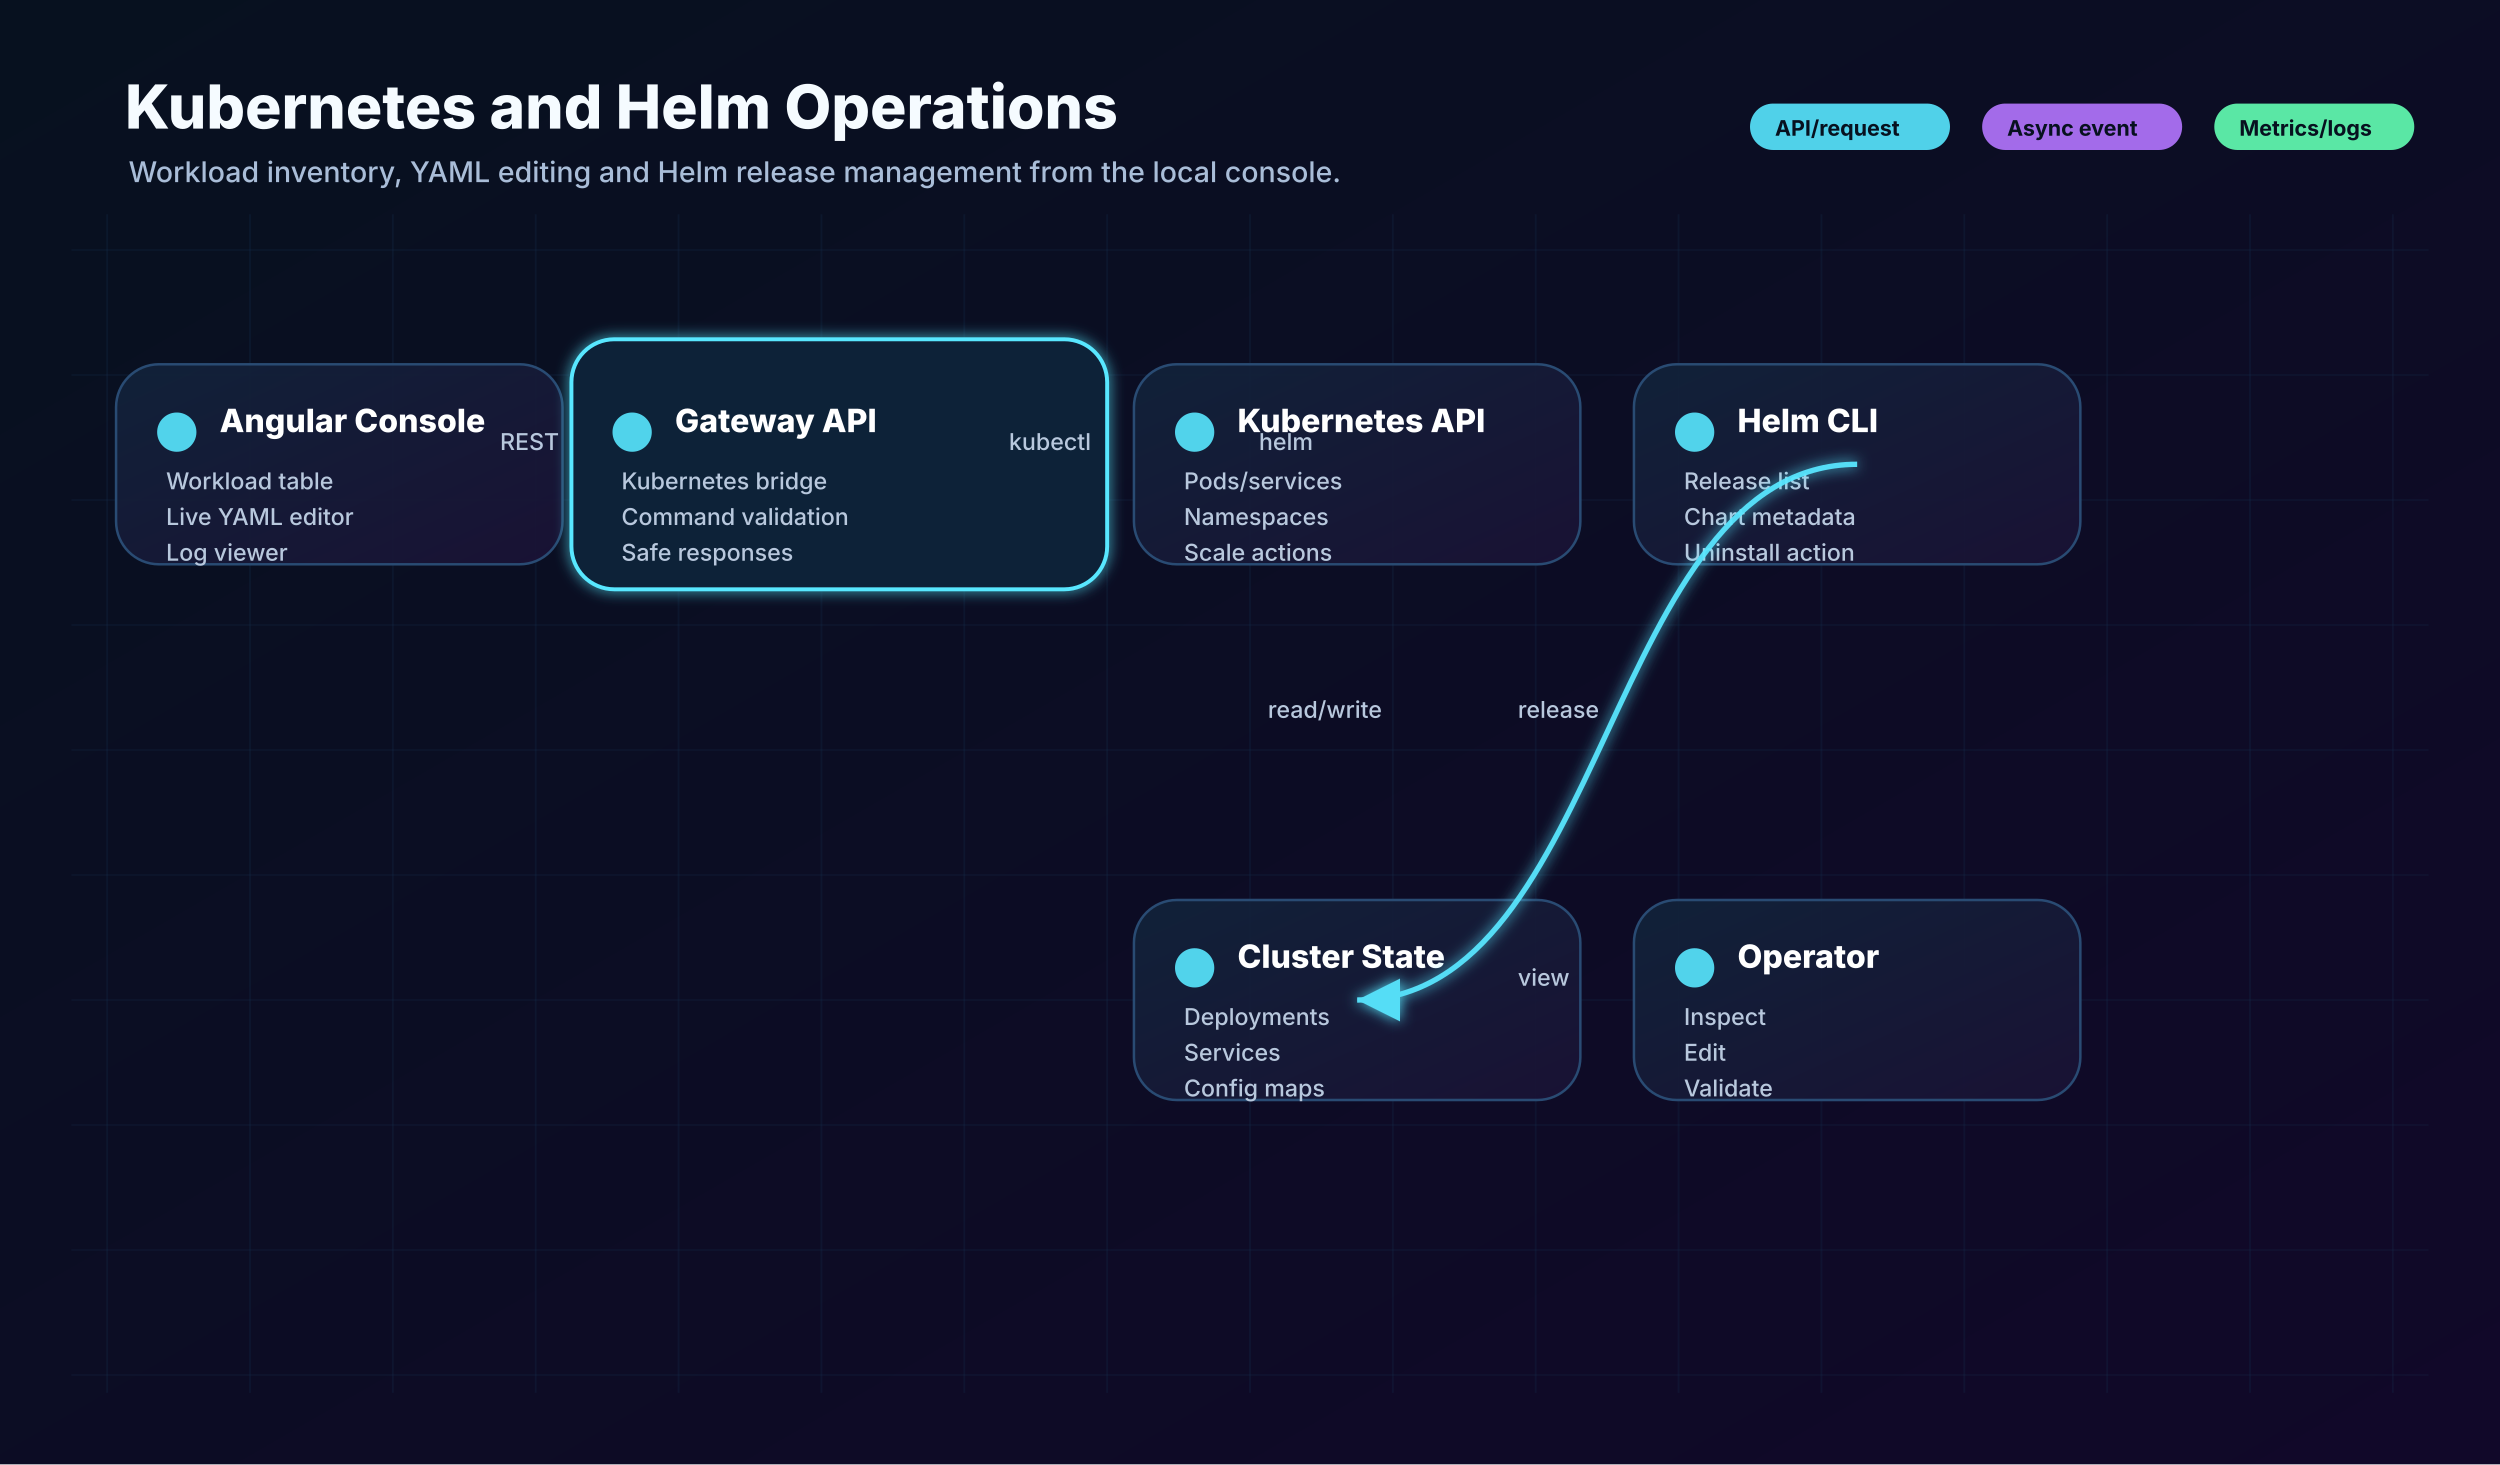
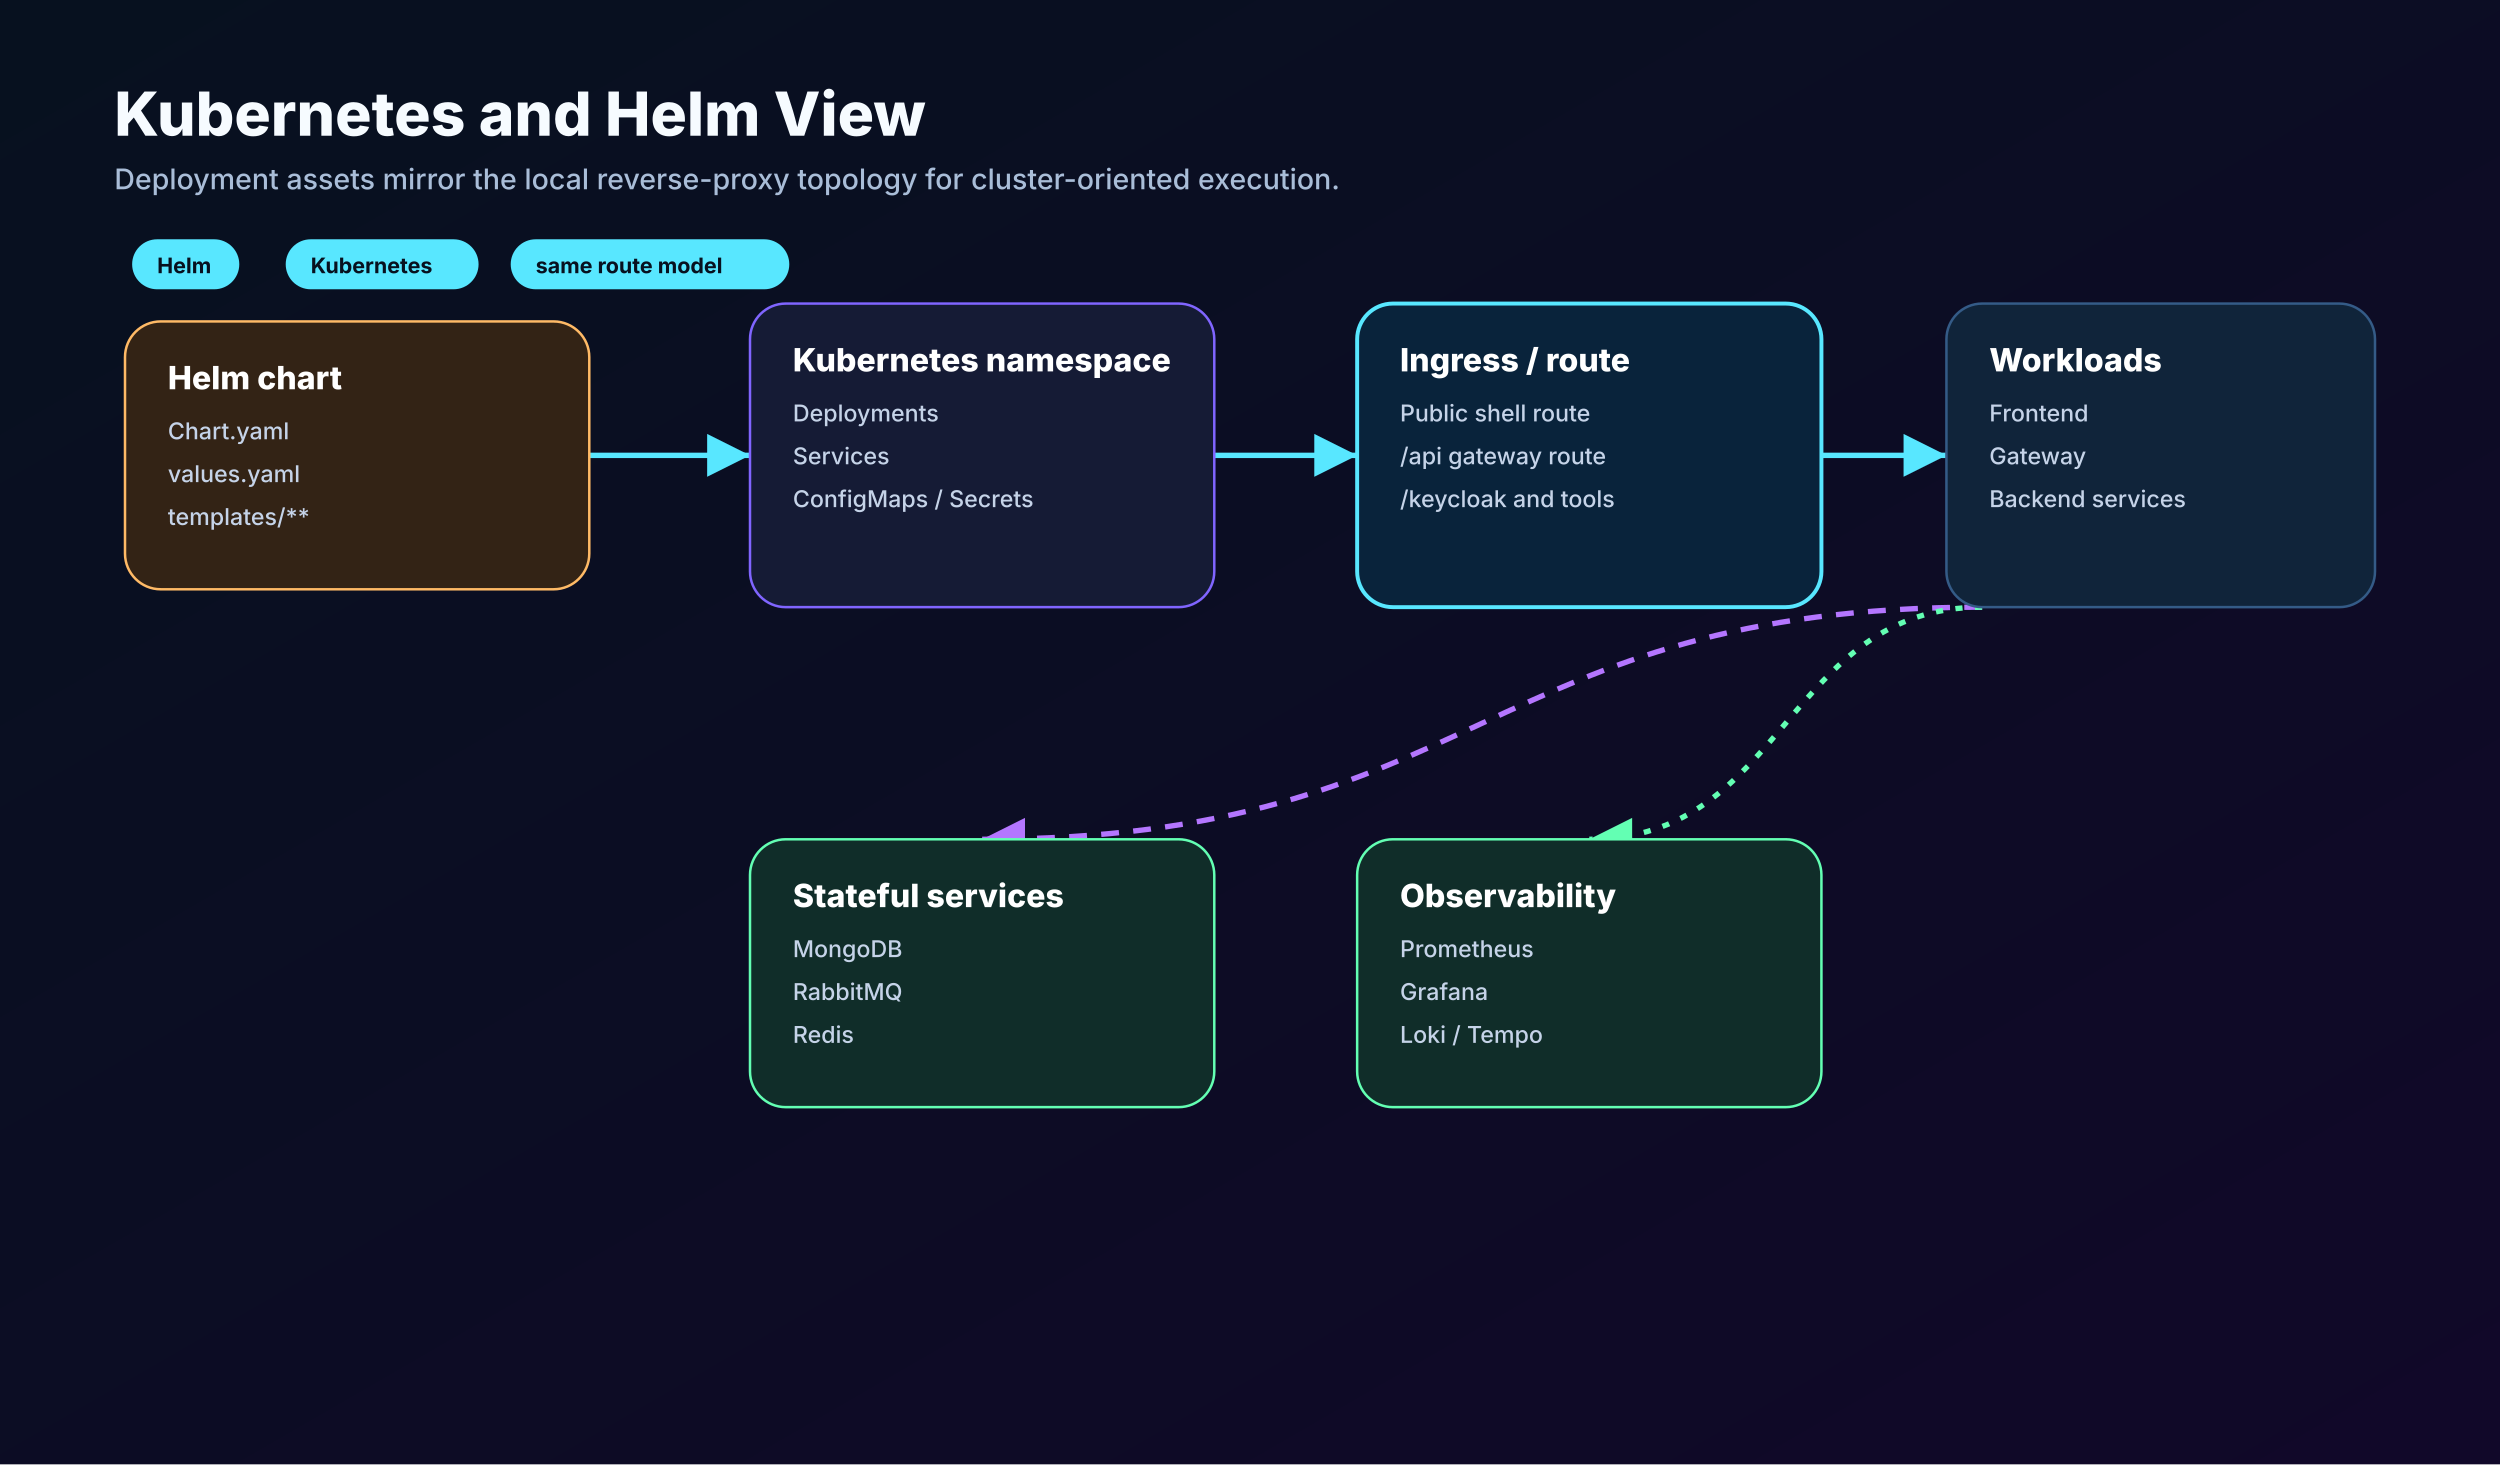
- <svg xmlns="http://www.w3.org/2000/svg" viewBox="0 0 1400 820" role="img" aria-label="Kubernetes and Helm Operations">
+ <svg xmlns="http://www.w3.org/2000/svg" viewBox="0 0 1400 820" role="img" aria-label="Kubernetes and Helm View">
  <defs>
    <linearGradient id="bg" x1="0" y1="0" x2="1" y2="1">
      <stop offset="0" stop-color="#07111f" />
      <stop offset="1" stop-color="#110829" />
    </linearGradient>
-     <linearGradient id="card" x1="0" y1="0" x2="1" y2="1">
-       <stop offset="0" stop-color="#11233a" stop-opacity=".92" />
-       <stop offset="1" stop-color="#1a1235" stop-opacity=".92" />
-     </linearGradient>
-     <filter id="glow">
-       <feGaussianBlur stdDeviation="4" result="b" />
-       <feMerge>
-         <feMergeNode in="b" />
-         <feMergeNode in="SourceGraphic" />
-       </feMerge>
-     </filter>
    <marker id="arrow" markerWidth="12" markerHeight="12" refX="10" refY="6" orient="auto">
      <path d="M2,2 L10,6 L2,10 Z" fill="#58e7ff" />
    </marker>
+     <marker id="arrow2" markerWidth="12" markerHeight="12" refX="10" refY="6" orient="auto">
+       <path d="M2,2 L10,6 L2,10 Z" fill="#b476ff" />
+     </marker>
+     <marker id="arrow3" markerWidth="12" markerHeight="12" refX="10" refY="6" orient="auto">
+       <path d="M2,2 L10,6 L2,10 Z" fill="#63ffb3" />
+     </marker>
    <style>
-         .title{font:800 34px Inter,Segoe UI,Arial;fill:#f5fbff}.sub{font:500 16px Inter,Segoe UI,Arial;fill:#a9bdd8}.label{font:800 18px Inter,Segoe UI,Arial;fill:#fff}.small{font:500 13px Inter,Segoe UI,Arial;fill:#b8c8dd}.chip{font:700 12px Inter,Segoe UI,Arial;fill:#07111f}.panel{fill:url(#card);stroke:#294b73;stroke-width:1.4;rx:24}.core{fill:#0c2037;stroke:#58e7ff;stroke-width:2.2;filter:url(#glow)}.api{stroke:#58e7ff}.event{stroke:#b476ff;stroke-dasharray:10 8}.metric{stroke:#63ffb3;stroke-dasharray:4 7}.flow{fill:none;stroke-width:3;marker-end:url(#arrow);filter:url(#glow);opacity:.95}.pulse{animation:pulse 2.8s ease-in-out infinite}.dash{animation:dash 7s linear infinite}@keyframes pulse{0%,100%{opacity:.55}50%{opacity:1}}@keyframes dash{to{stroke-dashoffset:-160}}
-       </style>
+ .title{font:800 34px Inter,Segoe UI,Arial;fill:#f6fbff}.sub{font:500 16px Inter,Segoe UI,Arial;fill:#a9bdd8}.label{font:800 18px Inter,Segoe UI,Arial;fill:#ffffff}.small{font:500 13px Inter,Segoe UI,Arial;fill:#c5d3e8}.chip{font:700 12px Inter,Segoe UI,Arial;fill:#07111f}.panel{fill:#10243a;stroke:#345b87;stroke-width:1.4}.core{fill:#09233b;stroke:#58e7ff;stroke-width:2.2}.soft{fill:#151b35;stroke:#8065ff;stroke-width:1.4}.data{fill:#102d29;stroke:#63ffb3;stroke-width:1.4}.warn{fill:#332315;stroke:#ffba66;stroke-width:1.4}.flow{fill:none;stroke:#58e7ff;stroke-width:3;marker-end:url(#arrow)}.dash{fill:none;stroke:#b476ff;stroke-width:3;stroke-dasharray:10 8;marker-end:url(#arrow2)}.metric{fill:none;stroke:#63ffb3;stroke-width:3;stroke-dasharray:4 7;marker-end:url(#arrow3)}.pulse{animation:pulse 2.8s ease-in-out infinite}@keyframes pulse{0%,100%{opacity:.6}50%{opacity:1}}
+ </style>
  </defs>
  <rect width="1400" height="820" fill="url(#bg)" />
-   <path d="M60 120 V780" stroke="#163150" stroke-opacity=".25" />
-   <path d="M140 120 V780" stroke="#163150" stroke-opacity=".25" />
-   <path d="M220 120 V780" stroke="#163150" stroke-opacity=".25" />
-   <path d="M300 120 V780" stroke="#163150" stroke-opacity=".25" />
-   <path d="M380 120 V780" stroke="#163150" stroke-opacity=".25" />
-   <path d="M460 120 V780" stroke="#163150" stroke-opacity=".25" />
-   <path d="M540 120 V780" stroke="#163150" stroke-opacity=".25" />
-   <path d="M620 120 V780" stroke="#163150" stroke-opacity=".25" />
-   <path d="M700 120 V780" stroke="#163150" stroke-opacity=".25" />
-   <path d="M780 120 V780" stroke="#163150" stroke-opacity=".25" />
-   <path d="M860 120 V780" stroke="#163150" stroke-opacity=".25" />
-   <path d="M940 120 V780" stroke="#163150" stroke-opacity=".25" />
-   <path d="M1020 120 V780" stroke="#163150" stroke-opacity=".25" />
-   <path d="M1100 120 V780" stroke="#163150" stroke-opacity=".25" />
-   <path d="M1180 120 V780" stroke="#163150" stroke-opacity=".25" />
-   <path d="M1260 120 V780" stroke="#163150" stroke-opacity=".25" />
-   <path d="M1340 120 V780" stroke="#163150" stroke-opacity=".25" />
-   <path d="M40 140 H1360" stroke="#163150" stroke-opacity=".22" />
-   <path d="M40 210 H1360" stroke="#163150" stroke-opacity=".22" />
-   <path d="M40 280 H1360" stroke="#163150" stroke-opacity=".22" />
-   <path d="M40 350 H1360" stroke="#163150" stroke-opacity=".22" />
-   <path d="M40 420 H1360" stroke="#163150" stroke-opacity=".22" />
-   <path d="M40 490 H1360" stroke="#163150" stroke-opacity=".22" />
-   <path d="M40 560 H1360" stroke="#163150" stroke-opacity=".22" />
-   <path d="M40 630 H1360" stroke="#163150" stroke-opacity=".22" />
-   <path d="M40 700 H1360" stroke="#163150" stroke-opacity=".22" />
-   <path d="M40 770 H1360" stroke="#163150" stroke-opacity=".22" />
-   <text x="70" y="72" class="title">Kubernetes and Helm Operations</text>
-   <text x="72" y="102" class="sub">Workload inventory, YAML editing and Helm release management from the local
-         console.
-     </text>
-   <g class="pulse">
-     <rect x="65.0" y="204.0" width="250" height="112" class="panel" rx="24" />
-     <circle cx="99.0" cy="242" r="11" fill="#58e7ff" opacity=".9" />
-     <text x="123.0" y="242" class="label">Angular Console</text>
-     <text x="93.0" y="274" class="small">Workload table</text>
-     <text x="93.0" y="294" class="small">Live YAML editor</text>
-     <text x="93.0" y="314" class="small">Log viewer</text>
-   </g>
-   <g class="pulse">
-     <rect x="320.0" y="190.0" width="300" height="140" class="core" rx="24" />
-     <circle cx="354.0" cy="242" r="11" fill="#58e7ff" opacity=".9" />
-     <text x="378.0" y="242" class="label">Gateway API</text>
-     <text x="348.0" y="274" class="small">Kubernetes bridge</text>
-     <text x="348.0" y="294" class="small">Command validation</text>
-     <text x="348.0" y="314" class="small">Safe responses</text>
-   </g>
-   <g class="pulse">
-     <rect x="635.0" y="204.0" width="250" height="112" class="panel" rx="24" />
-     <circle cx="669.0" cy="242" r="11" fill="#58e7ff" opacity=".9" />
-     <text x="693.0" y="242" class="label">Kubernetes API</text>
-     <text x="663.0" y="274" class="small">Pods/services</text>
-     <text x="663.0" y="294" class="small">Namespaces</text>
-     <text x="663.0" y="314" class="small">Scale actions</text>
-   </g>
-   <g class="pulse">
-     <rect x="915.0" y="204.0" width="250" height="112" class="panel" rx="24" />
-     <circle cx="949.0" cy="242" r="11" fill="#58e7ff" opacity=".9" />
-     <text x="973.0" y="242" class="label">Helm CLI</text>
-     <text x="943.0" y="274" class="small">Release list</text>
-     <text x="943.0" y="294" class="small">Chart metadata</text>
-     <text x="943.0" y="314" class="small">Uninstall action</text>
-   </g>
-   <g class="pulse">
-     <rect x="635.0" y="504.0" width="250" height="112" class="panel" rx="24" />
-     <circle cx="669.0" cy="542" r="11" fill="#58e7ff" opacity=".9" />
-     <text x="693.0" y="542" class="label">Cluster State</text>
-     <text x="663.0" y="574" class="small">Deployments</text>
-     <text x="663.0" y="594" class="small">Services</text>
-     <text x="663.0" y="614" class="small">Config maps</text>
-   </g>
-   <g class="pulse">
-     <rect x="915.0" y="504.0" width="250" height="112" class="panel" rx="24" />
-     <circle cx="949.0" cy="542" r="11" fill="#58e7ff" opacity=".9" />
-     <text x="973.0" y="542" class="label">Operator</text>
-     <text x="943.0" y="574" class="small">Inspect</text>
-     <text x="943.0" y="594" class="small">Edit</text>
-     <text x="943.0" y="614" class="small">Validate</text>
-   </g>
-   <path class="flow dash api" d="M190 260 C 330.0 260, 330.0 260, 470 260" />
-   <text x="280.0" y="252.0" class="small">REST</text>
-   <path class="flow dash api" d="M470 260 C 615.0 260, 615.0 260, 760 260" />
-   <text x="565.0" y="252.0" class="small">kubectl</text>
-   <path class="flow dash api" d="M470 260 C 755.0 260, 755.0 260, 1040 260" />
-   <text x="705.0" y="252.0" class="small">helm</text>
-   <path class="flow dash api" d="M760 260 C 760.0 260, 760.0 560, 760 560" />
-   <text x="710.0" y="402.0" class="small">read/write</text>
-   <path class="flow dash api" d="M1040 260 C 900.0 260, 900.0 560, 760 560" />
-   <text x="850.0" y="402.0" class="small">release</text>
-   <path class="flow dash api" d="M760 560 C 900.0 560, 900.0 560, 1040 560" />
-   <text x="850.0" y="552.0" class="small">view</text>
-   <rect x="980" y="58" width="112" height="26" rx="13" fill="#58e7ff" opacity=".9" />
-   <text x="994" y="76" class="chip">API/request</text>
-   <rect x="1110" y="58" width="112" height="26" rx="13" fill="#b476ff" opacity=".9" />
-   <text x="1124" y="76" class="chip">Async event</text>
-   <rect x="1240" y="58" width="112" height="26" rx="13" fill="#63ffb3" opacity=".9" />
-   <text x="1254" y="76" class="chip">Metrics/logs</text>
+   <text x="64" y="76" class="title">Kubernetes and Helm View</text>
+   <text x="64" y="106" class="sub">Deployment assets mirror the local reverse-proxy topology for cluster-oriented execution.</text>
+   <rect x="74" y="134" width="60" height="28" rx="14" fill="#58e7ff" />
+   <text x="88" y="153" class="chip">Helm</text>
+   <rect x="160" y="134" width="108" height="28" rx="14" fill="#58e7ff" />
+   <text x="174" y="153" class="chip">Kubernetes</text>
+   <rect x="286" y="134" width="156" height="28" rx="14" fill="#58e7ff" />
+   <text x="300" y="153" class="chip">same route model</text>
+   <path d="M330 255 C 375 255, 375 255, 420 255" class="flow" />
+   <path d="M680 255 C 720 255, 720 255, 760 255" class="flow" />
+   <path d="M1020 255 C 1055 255, 1055 255, 1090 255" class="flow" />
+   <path d="M1110 340 C 830 340, 830 470, 550 470" class="dash" />
+   <path d="M1110 340 C 1000 340, 1000 470, 890 470" class="metric" />
+   <rect x="70" y="180" width="260" height="150" rx="20" class="warn" />
+   <text x="94" y="218" class="label">Helm chart</text>
+   <text x="94" y="246" class="small">Chart.yaml</text>
+   <text x="94" y="270" class="small">values.yaml</text>
+   <text x="94" y="294" class="small">templates/**</text>
+   <rect x="420" y="170" width="260" height="170" rx="20" class="soft" />
+   <text x="444" y="208" class="label">Kubernetes namespace</text>
+   <text x="444" y="236" class="small">Deployments</text>
+   <text x="444" y="260" class="small">Services</text>
+   <text x="444" y="284" class="small">ConfigMaps / Secrets</text>
+   <rect x="760" y="170" width="260" height="170" rx="20" class="core" />
+   <text x="784" y="208" class="label">Ingress / route</text>
+   <text x="784" y="236" class="small">Public shell route</text>
+   <text x="784" y="260" class="small">/api gateway route</text>
+   <text x="784" y="284" class="small">/keycloak and tools</text>
+   <rect x="1090" y="170" width="240" height="170" rx="20" class="panel" />
+   <text x="1114" y="208" class="label">Workloads</text>
+   <text x="1114" y="236" class="small">Frontend</text>
+   <text x="1114" y="260" class="small">Gateway</text>
+   <text x="1114" y="284" class="small">Backend services</text>
+   <rect x="420" y="470" width="260" height="150" rx="20" class="data" />
+   <text x="444" y="508" class="label">Stateful services</text>
+   <text x="444" y="536" class="small">MongoDB</text>
+   <text x="444" y="560" class="small">RabbitMQ</text>
+   <text x="444" y="584" class="small">Redis</text>
+   <rect x="760" y="470" width="260" height="150" rx="20" class="data" />
+   <text x="784" y="508" class="label">Observability</text>
+   <text x="784" y="536" class="small">Prometheus</text>
+   <text x="784" y="560" class="small">Grafana</text>
+   <text x="784" y="584" class="small">Loki / Tempo</text>
</svg>
